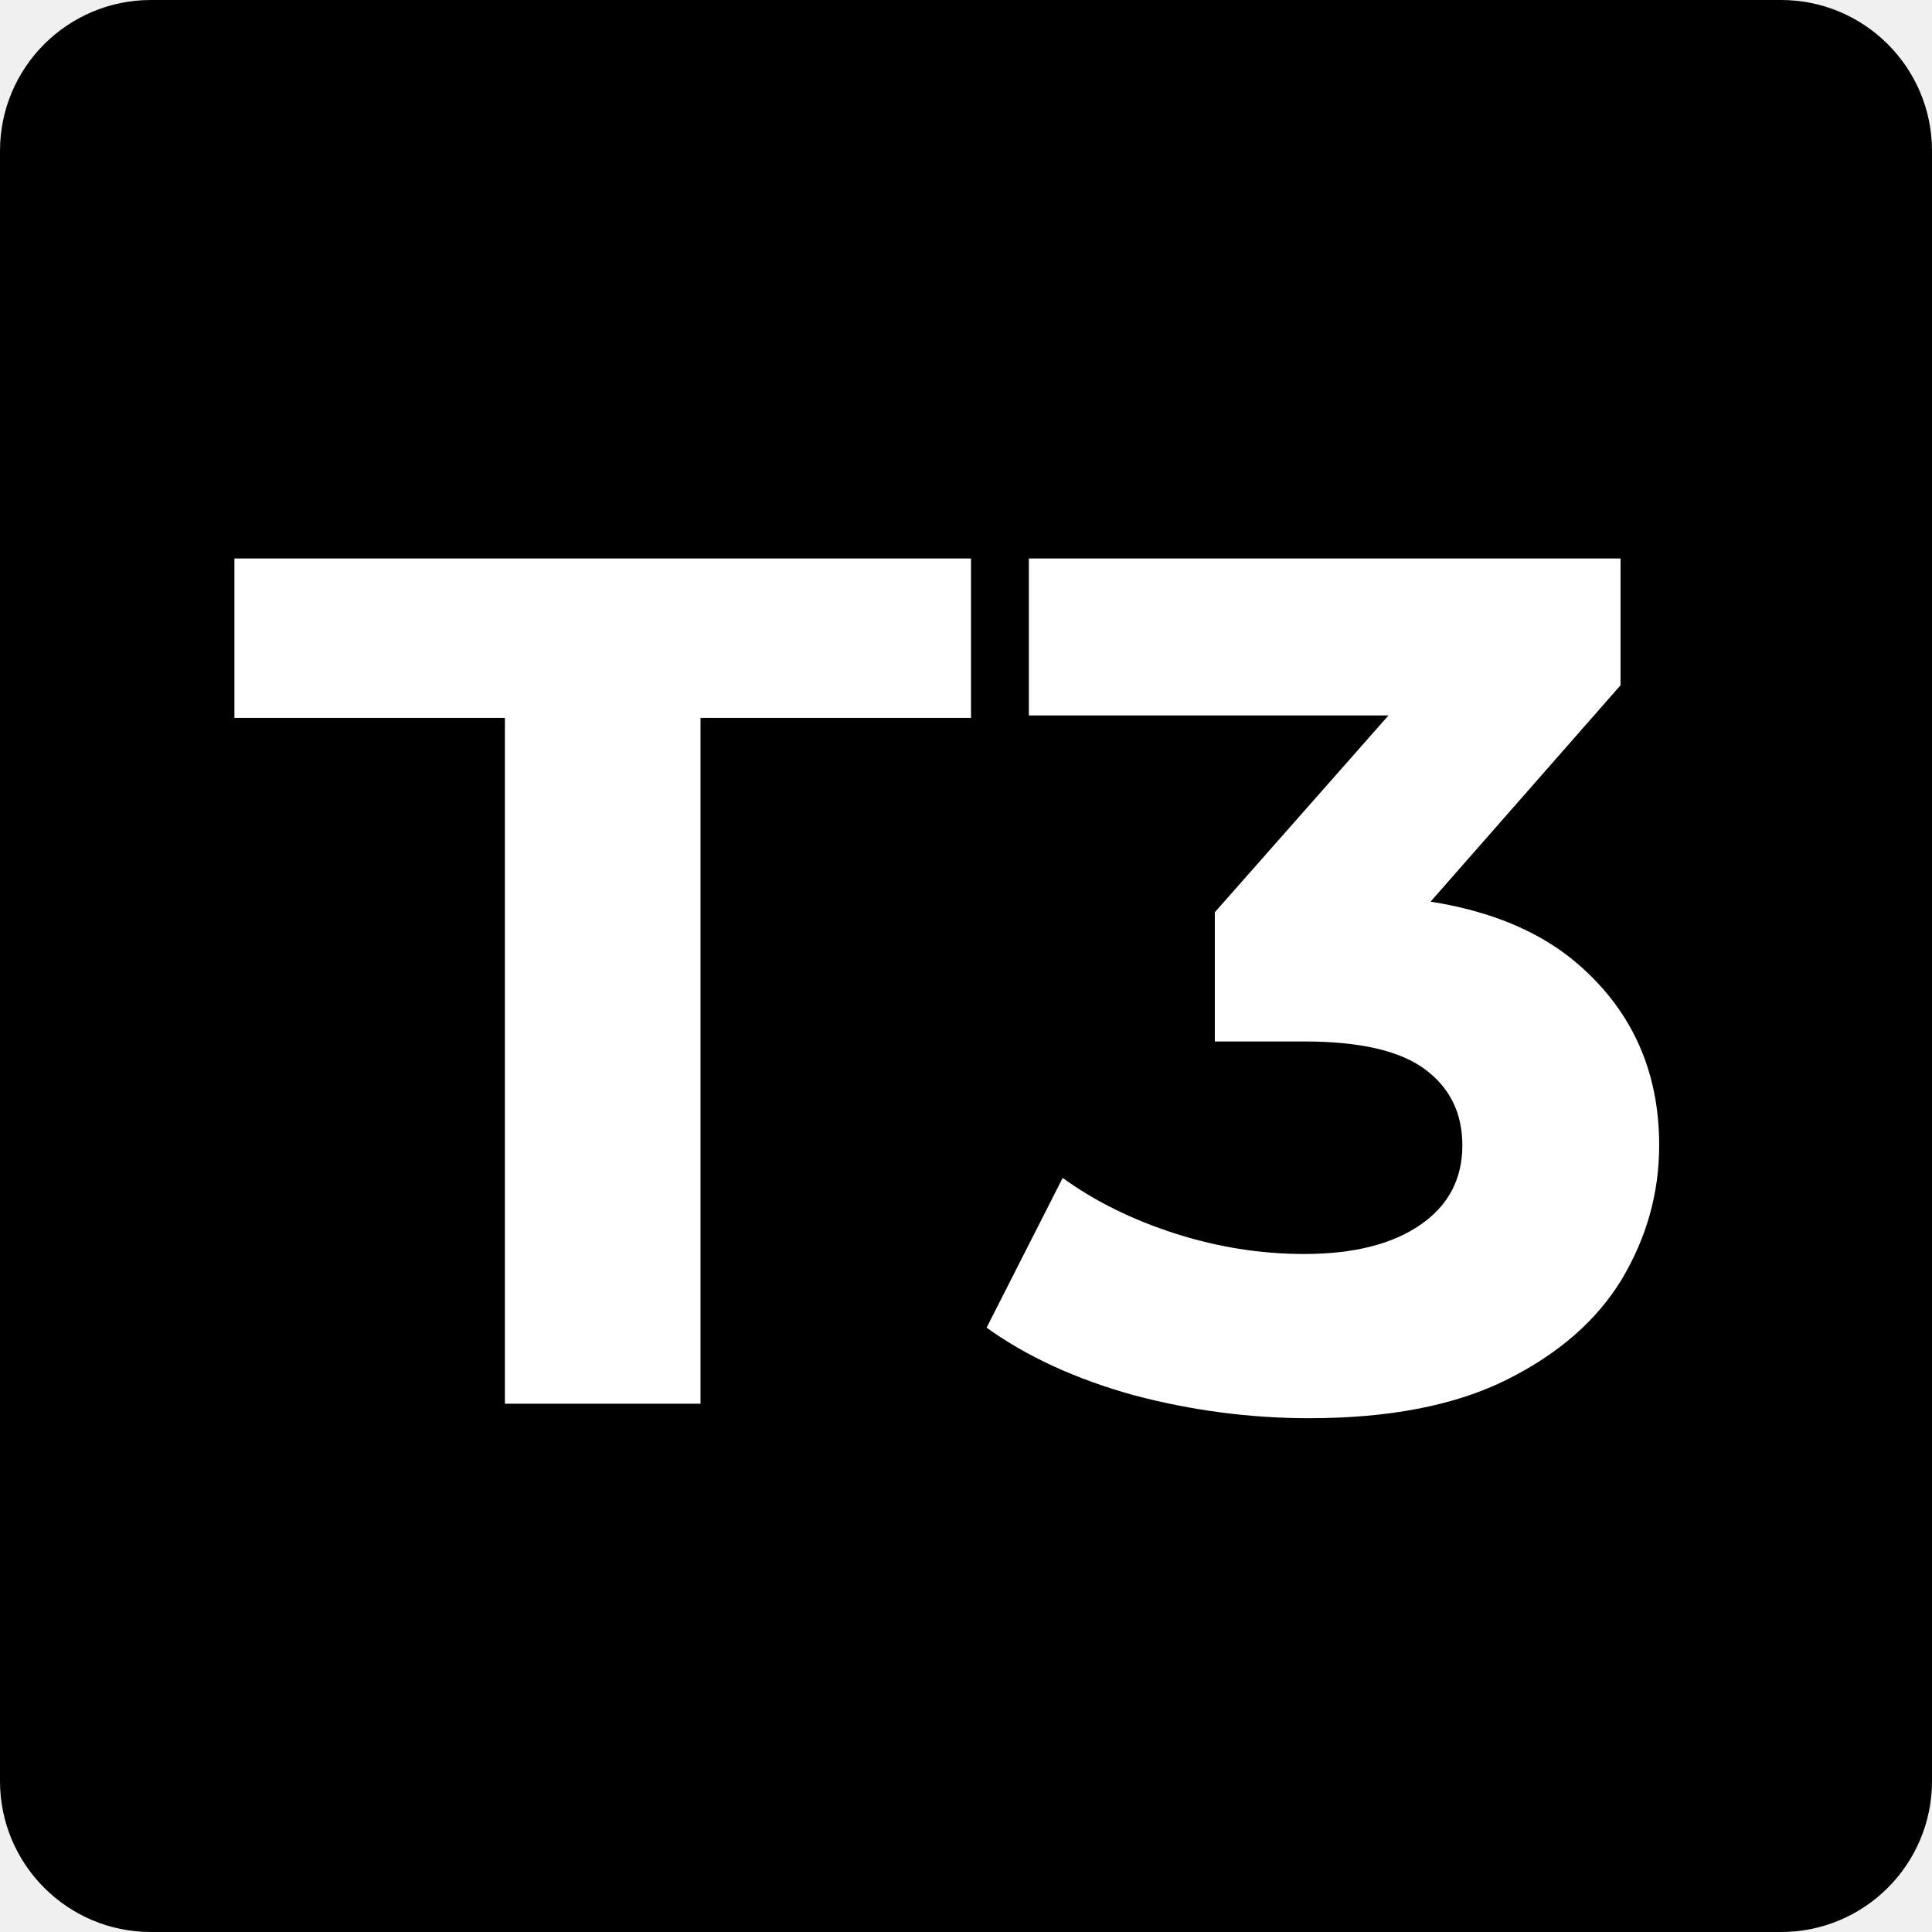
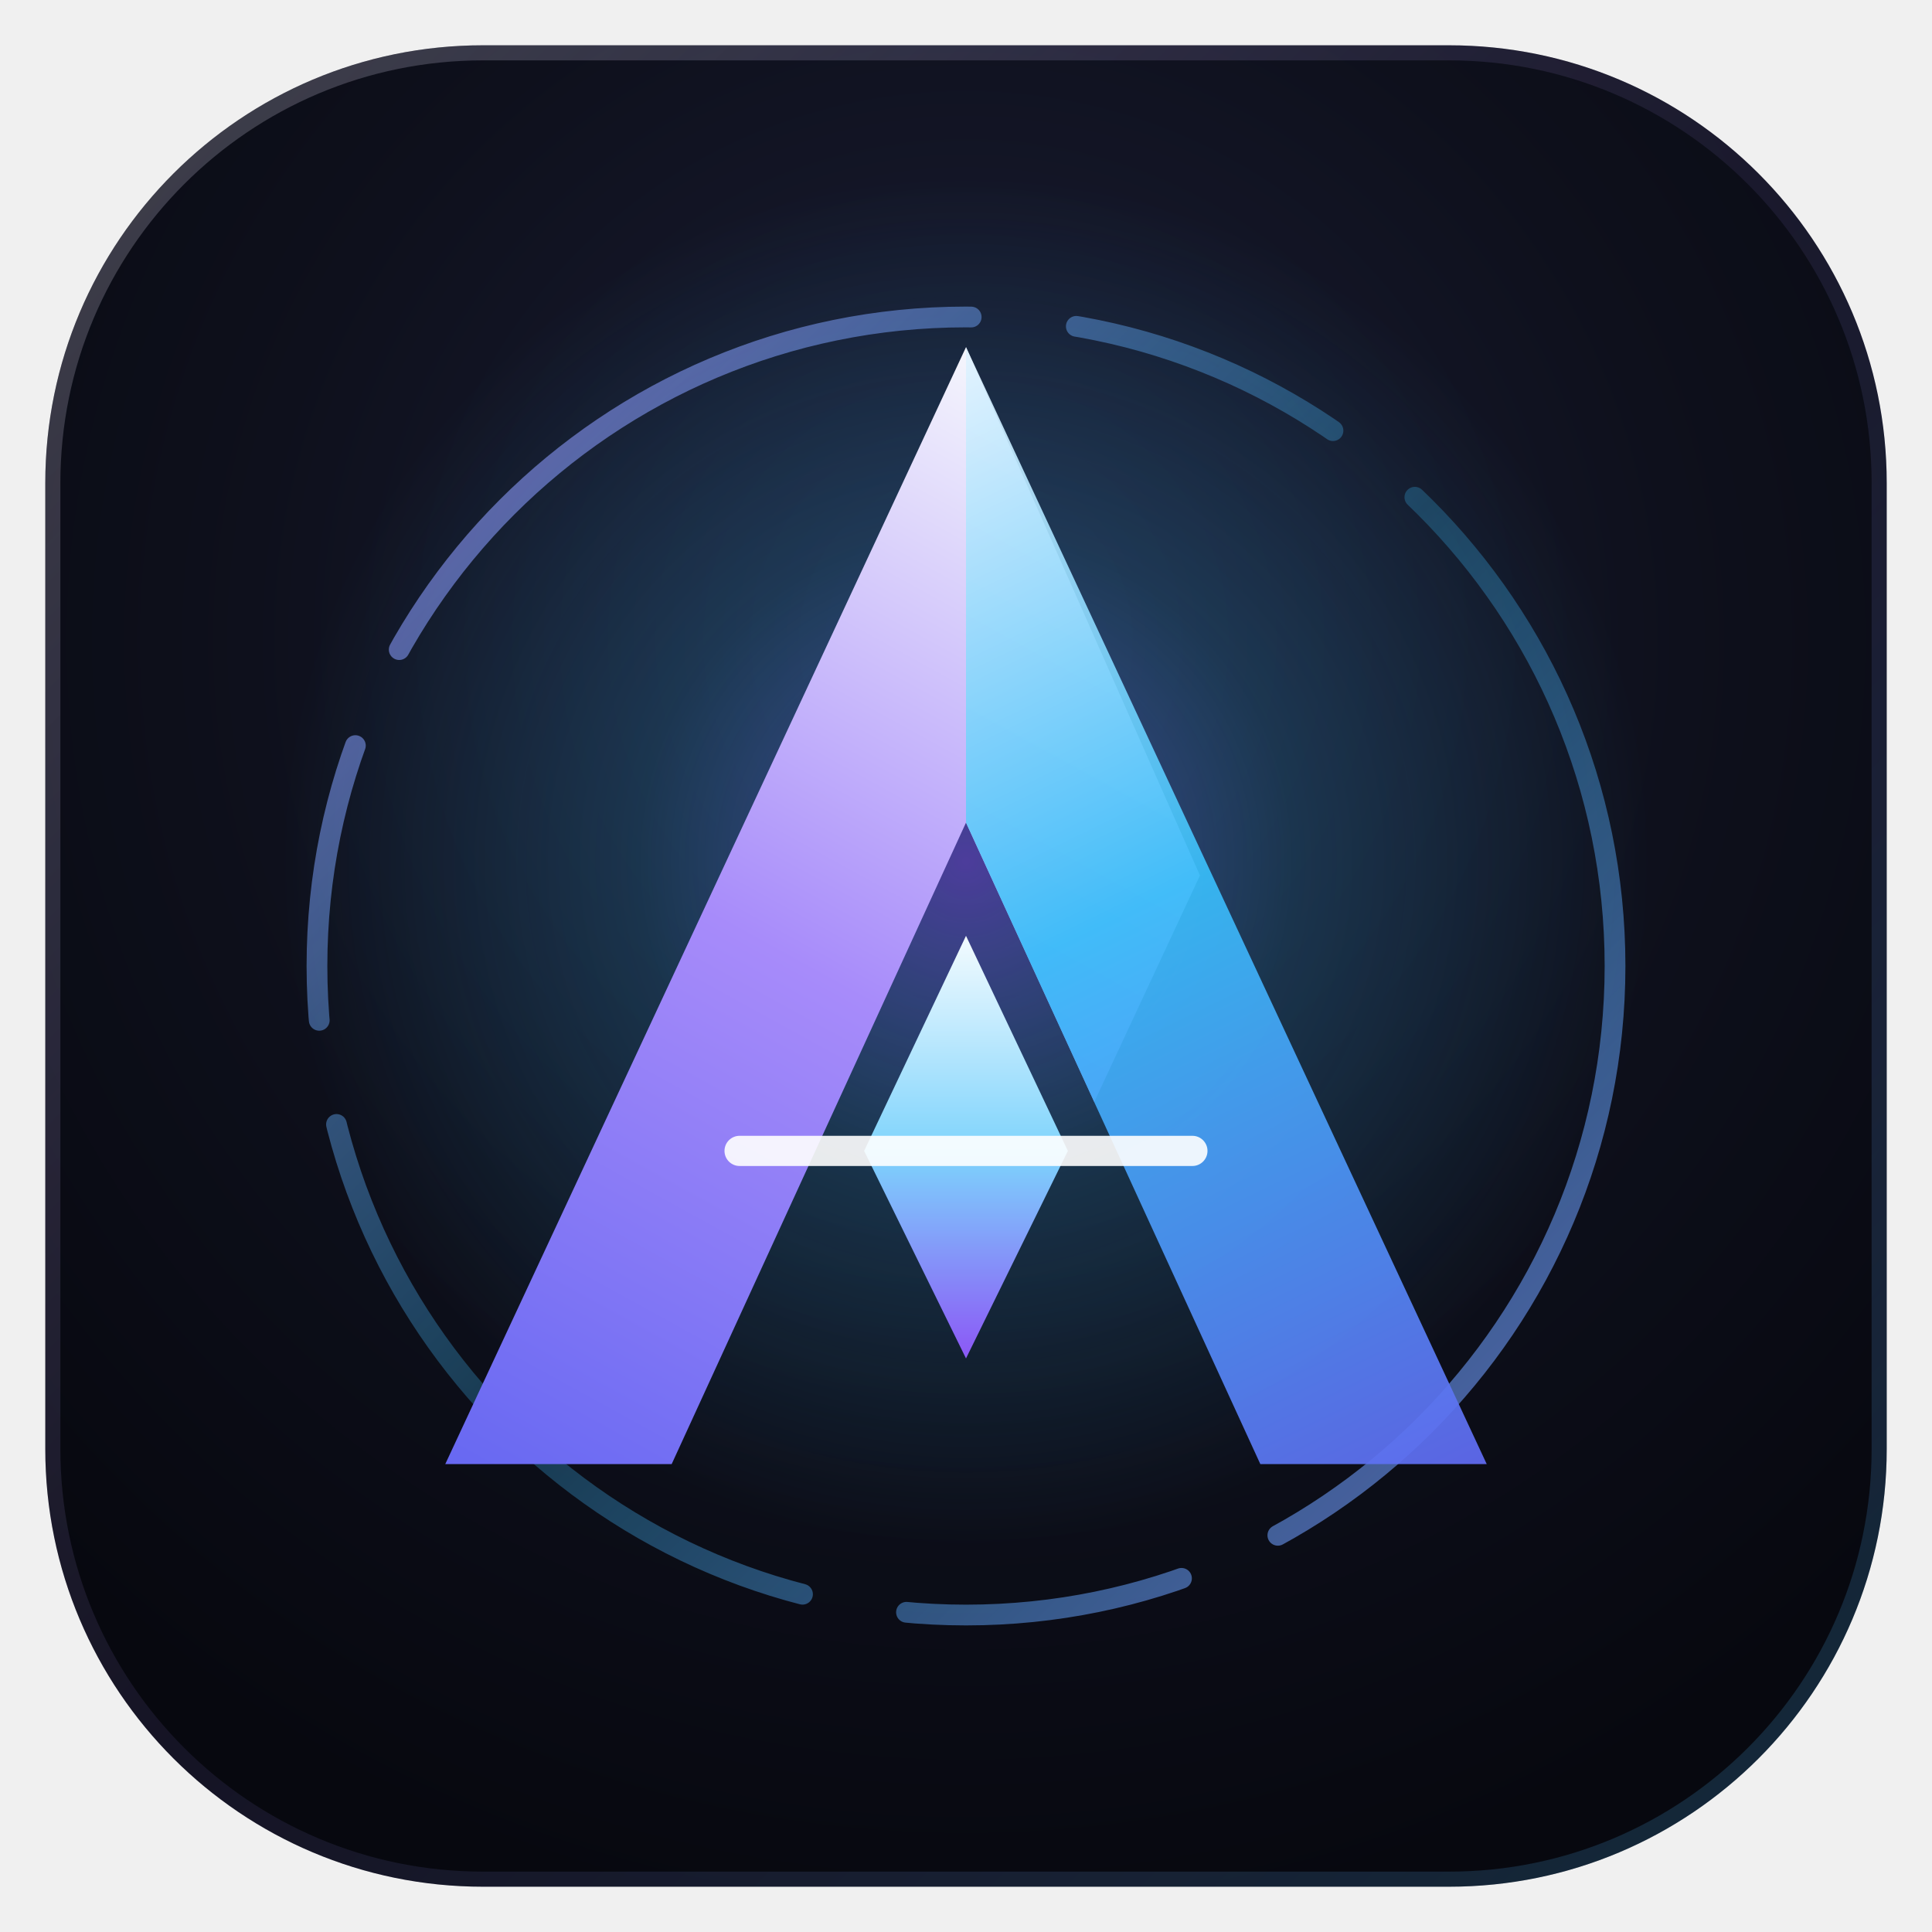
- <svg xmlns="http://www.w3.org/2000/svg" width="128" height="128" viewBox="0 0 128 128" fill="none">
-   <path d="M0 10C0 4.477 4.477 0 10 0H118C123.523 0 128 4.477 128 10V118C128 123.523 123.523 128 118 128H10C4.477 128 0 123.523 0 118V10Z" fill="black" />
-   <path d="M33.451 93V47.56H15.531V37H64.331V47.56H46.411V93H33.451ZM86.725 93.96C82.832 93.96 78.965 93.453 75.125 92.44C71.285 91.373 68.032 89.88 65.365 87.96L70.405 78.04C72.539 79.587 75.019 80.813 77.845 81.72C80.672 82.627 83.525 83.08 86.405 83.08C89.659 83.08 92.219 82.44 94.085 81.16C95.952 79.88 96.885 78.12 96.885 75.88C96.885 73.747 96.059 72.067 94.405 70.84C92.752 69.613 90.085 69 86.405 69H80.485V60.44L96.085 42.76L97.525 47.4H68.165V37H107.365V45.4L91.845 63.08L85.285 59.32H89.045C95.925 59.32 101.125 60.867 104.645 63.96C108.165 67.053 109.925 71.027 109.925 75.88C109.925 79.027 109.099 81.987 107.445 84.76C105.792 87.48 103.259 89.693 99.845 91.4C96.432 93.107 92.059 93.96 86.725 93.96Z" fill="white" />
+ <svg xmlns="http://www.w3.org/2000/svg" width="1024" height="1024" viewBox="0 0 512 512" fill="none">
+   <defs>
+     <radialGradient id="bgGrad" cx="50%" cy="32%" r="72%">
+       <stop offset="0%" stop-color="#1C1F38" />
+       <stop offset="55%" stop-color="#0E101C" />
+       <stop offset="100%" stop-color="#07080F" />
+     </radialGradient>
+     <radialGradient id="auraGlow" cx="50%" cy="46%" r="46%">
+       <stop offset="0%" stop-color="#7C5CFF" stop-opacity="0.52" />
+       <stop offset="48%" stop-color="#38BDF8" stop-opacity="0.18" />
+       <stop offset="100%" stop-color="#38BDF8" stop-opacity="0" />
+     </radialGradient>
+     <linearGradient id="leftBlade" x1="110" y1="395" x2="275" y2="95" gradientUnits="userSpaceOnUse">
+       <stop offset="0%" stop-color="#6366F1" />
+       <stop offset="50%" stop-color="#A78BFA" />
+       <stop offset="100%" stop-color="#F8FAFC" />
+     </linearGradient>
+     <linearGradient id="rightBlade" x1="256" y1="95" x2="402" y2="395" gradientUnits="userSpaceOnUse">
+       <stop offset="0%" stop-color="#E0F2FE" />
+       <stop offset="45%" stop-color="#38BDF8" />
+       <stop offset="100%" stop-color="#6366F1" />
+     </linearGradient>
+     <linearGradient id="ringGrad" x1="88" y1="88" x2="424" y2="424" gradientUnits="userSpaceOnUse">
+       <stop offset="0%" stop-color="#A78BFA" stop-opacity="0.72" />
+       <stop offset="50%" stop-color="#38BDF8" stop-opacity="0.25" />
+       <stop offset="100%" stop-color="#818CF8" stop-opacity="0.72" />
+     </linearGradient>
+     <linearGradient id="sparkGrad" x1="256" y1="242" x2="256" y2="358" gradientUnits="userSpaceOnUse">
+       <stop offset="0%" stop-color="#FFFFFF" />
+       <stop offset="55%" stop-color="#7DD3FC" />
+       <stop offset="100%" stop-color="#8B5CF6" />
+     </linearGradient>
+     <linearGradient id="rimGrad" x1="0" y1="0" x2="512" y2="512" gradientUnits="userSpaceOnUse">
+       <stop offset="0%" stop-color="#FFFFFF" stop-opacity="0.24" />
+       <stop offset="50%" stop-color="#A78BFA" stop-opacity="0.09" />
+       <stop offset="100%" stop-color="#38BDF8" stop-opacity="0.20" />
+     </linearGradient>
+   </defs>
+   <rect x="12" y="12" width="488" height="488" rx="116" fill="url(#bgGrad)" />
+   <rect x="14" y="14" width="484" height="484" rx="114" stroke="url(#rimGrad)" stroke-width="4" />
+   <circle cx="256" cy="244" r="200" fill="url(#auraGlow)" />
+   <circle cx="256" cy="256" r="172" stroke="url(#ringGrad)" stroke-width="5.5" stroke-dasharray="184 28 74 28" stroke-linecap="round" />
+   <path d="M256 92L118 388H178L256 218L290 292L318 232L256 92Z" fill="url(#leftBlade)" />
+   <path d="M256 92L394 388H334L256 218V92Z" fill="url(#rightBlade)" fill-opacity="0.93" />
+   <path d="M256 248L283 305L256 360L229 305L256 248Z" fill="url(#sparkGrad)" />
+   <rect x="192" y="301" width="128" height="8" rx="4" fill="#FFFFFF" fill-opacity="0.9" />
</svg>
